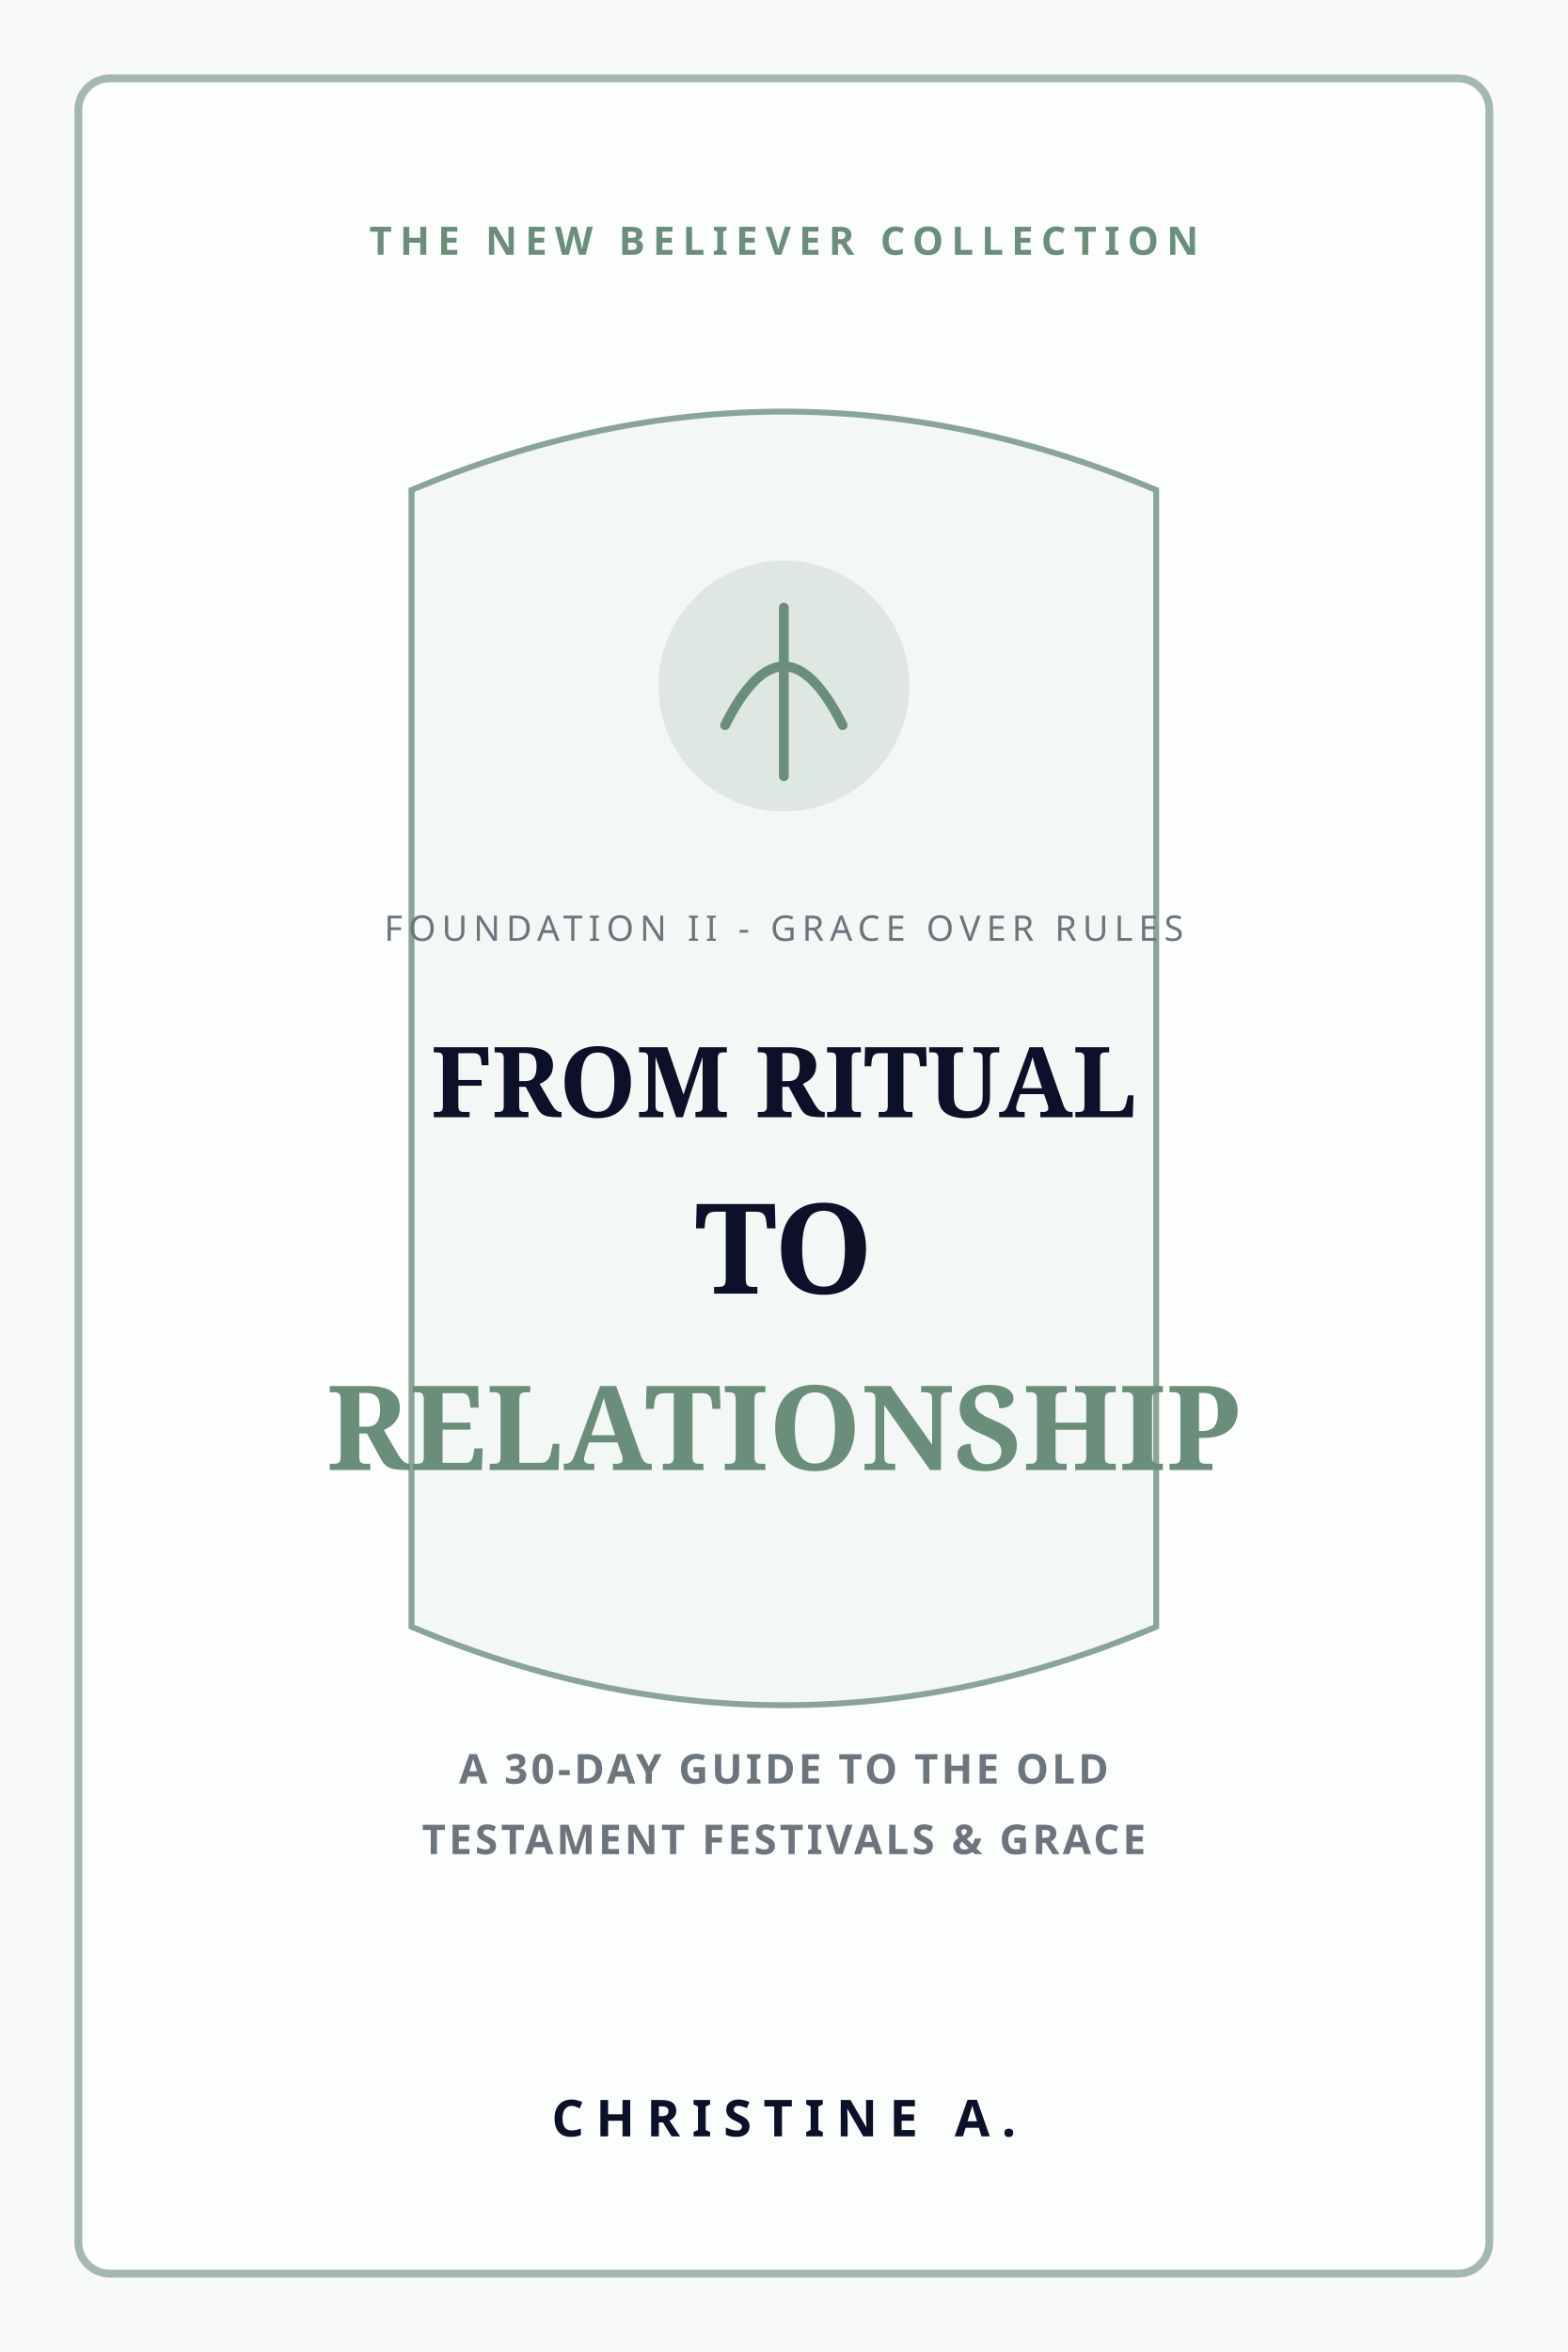
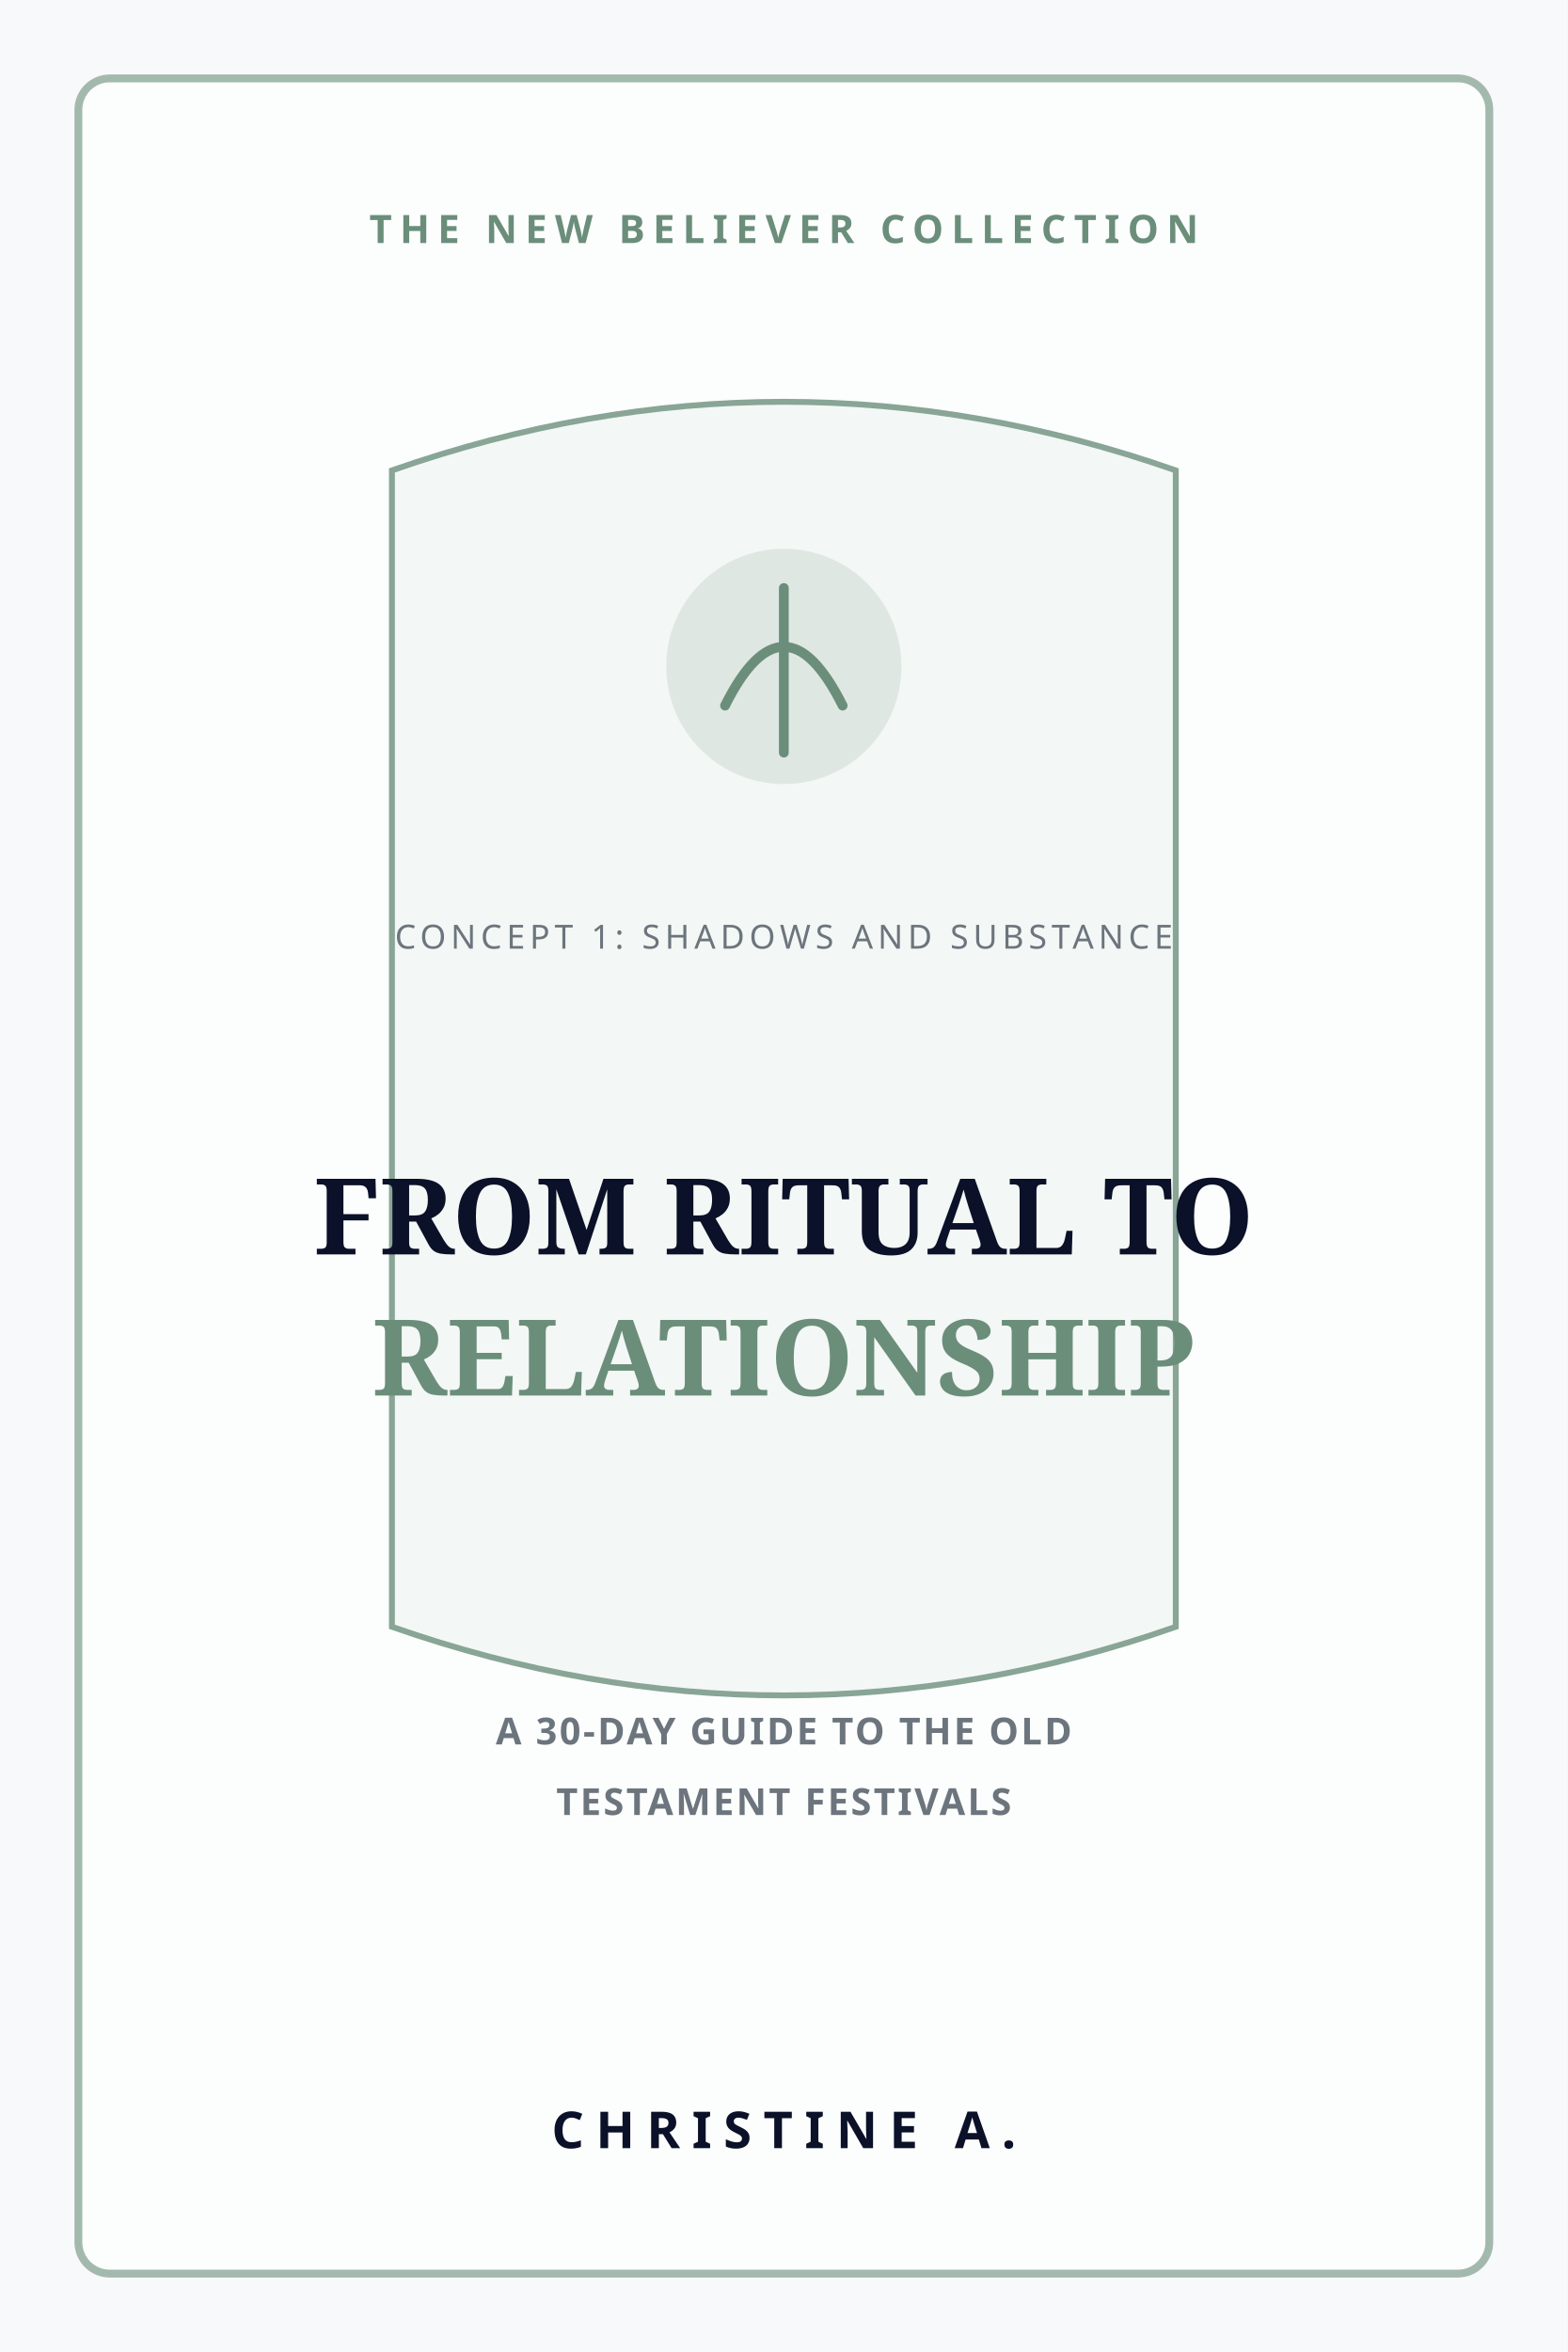
<svg xmlns="http://www.w3.org/2000/svg" viewBox="0 0 400 600" width="100%" height="100%">
  <rect width="100%" height="100%" fill="#F8F9FA" />
  <rect x="20" y="20" width="360" height="560" rx="8" fill="#FFFFFF" stroke="#6B8E7B" stroke-width="2" opacity="0.6" />
-   <path d="M 105 125 Q 200 85 295 125 L 295 415 Q 200 455 105 415 Z" fill="#F1F5F3" stroke="#6B8E7B" stroke-width="1.5" opacity="0.8" />
-   <circle cx="200" cy="175" r="32" fill="#6B8E7B" opacity="0.15" />
-   <path d="M 185 185 Q 200 155 215 185 M 200 155 L 200 198" stroke="#6B8E7B" stroke-width="2.5" fill="none" stroke-linecap="round" />
-   <text x="200" y="65" font-family="'Montserrat', sans-serif" font-size="10" font-weight="bold" fill="#6B8E7B" text-anchor="middle" letter-spacing="2">THE NEW BELIEVER COLLECTION</text>
-   <text x="200" y="240" font-family="'Montserrat', sans-serif" font-size="9" fill="#6C757D" text-anchor="middle" letter-spacing="1.5">FOUNDATION II - GRACE OVER RULES</text>
-   <text x="200" y="285" font-family="'Playfair Display', Georgia, serif" font-size="25" font-weight="bold" fill="#0A1128" text-anchor="middle">FROM RITUAL</text>
-   <text x="200" y="330" font-family="'Playfair Display', Georgia, serif" font-size="32" font-weight="bold" fill="#0A1128" text-anchor="middle">TO</text>
-   <text x="200" y="375" font-family="'Playfair Display', Georgia, serif" font-size="30" font-weight="bold" fill="#6B8E7B" text-anchor="middle">RELATIONSHIP</text>
-   <text x="200" y="455" font-family="'Montserrat', sans-serif" font-size="10.5" font-weight="600" fill="#6C757D" text-anchor="middle" letter-spacing="0.8">A 30-DAY GUIDE TO THE OLD</text>
-   <text x="200" y="473" font-family="'Montserrat', sans-serif" font-size="10.5" font-weight="600" fill="#6C757D" text-anchor="middle" letter-spacing="0.8">TESTAMENT FESTIVALS &amp; GRACE</text>
-   <text x="200" y="545" font-family="'Montserrat', sans-serif" font-size="13" font-weight="bold" fill="#0A1128" text-anchor="middle" letter-spacing="3">CHRISTINE A.</text>
+   <path d="M 100 120 Q 200 85 300 120 L 300 415 Q 200 450 100 415 Z" fill="#F1F5F3" stroke="#6B8E7B" stroke-width="1.5" opacity="0.8" />
+   <circle cx="200" cy="170" r="30" fill="#6B8E7B" opacity="0.15" />
+   <path d="M 185 180 Q 200 150 215 180 M 200 150 L 200 192" stroke="#6B8E7B" stroke-width="2.5" fill="none" stroke-linecap="round" />
+   <text x="200" y="62" font-family="'Montserrat', sans-serif" font-size="10" font-weight="bold" fill="#6B8E7B" text-anchor="middle" letter-spacing="2">THE NEW BELIEVER COLLECTION</text>
+   <text x="200" y="242" font-family="'Montserrat', sans-serif" font-size="8.5" fill="#6C757D" text-anchor="middle" letter-spacing="1.2">CONCEPT 1: SHADOWS AND SUBSTANCE</text>
+   <text x="200" y="320" font-family="'Playfair Display', Georgia, serif" font-size="27" font-weight="bold" fill="#0A1128" text-anchor="middle">FROM RITUAL TO</text>
+   <text x="200" y="356" font-family="'Playfair Display', Georgia, serif" font-size="27" font-weight="bold" fill="#6B8E7B" text-anchor="middle">RELATIONSHIP</text>
+   <text x="200" y="445" font-family="'Montserrat', sans-serif" font-size="9.5" font-weight="600" fill="#6C757D" text-anchor="middle" letter-spacing="0.6">A 30-DAY GUIDE TO THE OLD</text>
+   <text x="200" y="463" font-family="'Montserrat', sans-serif" font-size="9.5" font-weight="600" fill="#6C757D" text-anchor="middle" letter-spacing="0.6">TESTAMENT FESTIVALS</text>
+   <text x="200" y="548" font-family="'Montserrat', sans-serif" font-size="13" font-weight="bold" fill="#0A1128" text-anchor="middle" letter-spacing="3">CHRISTINE A.</text>
</svg>
